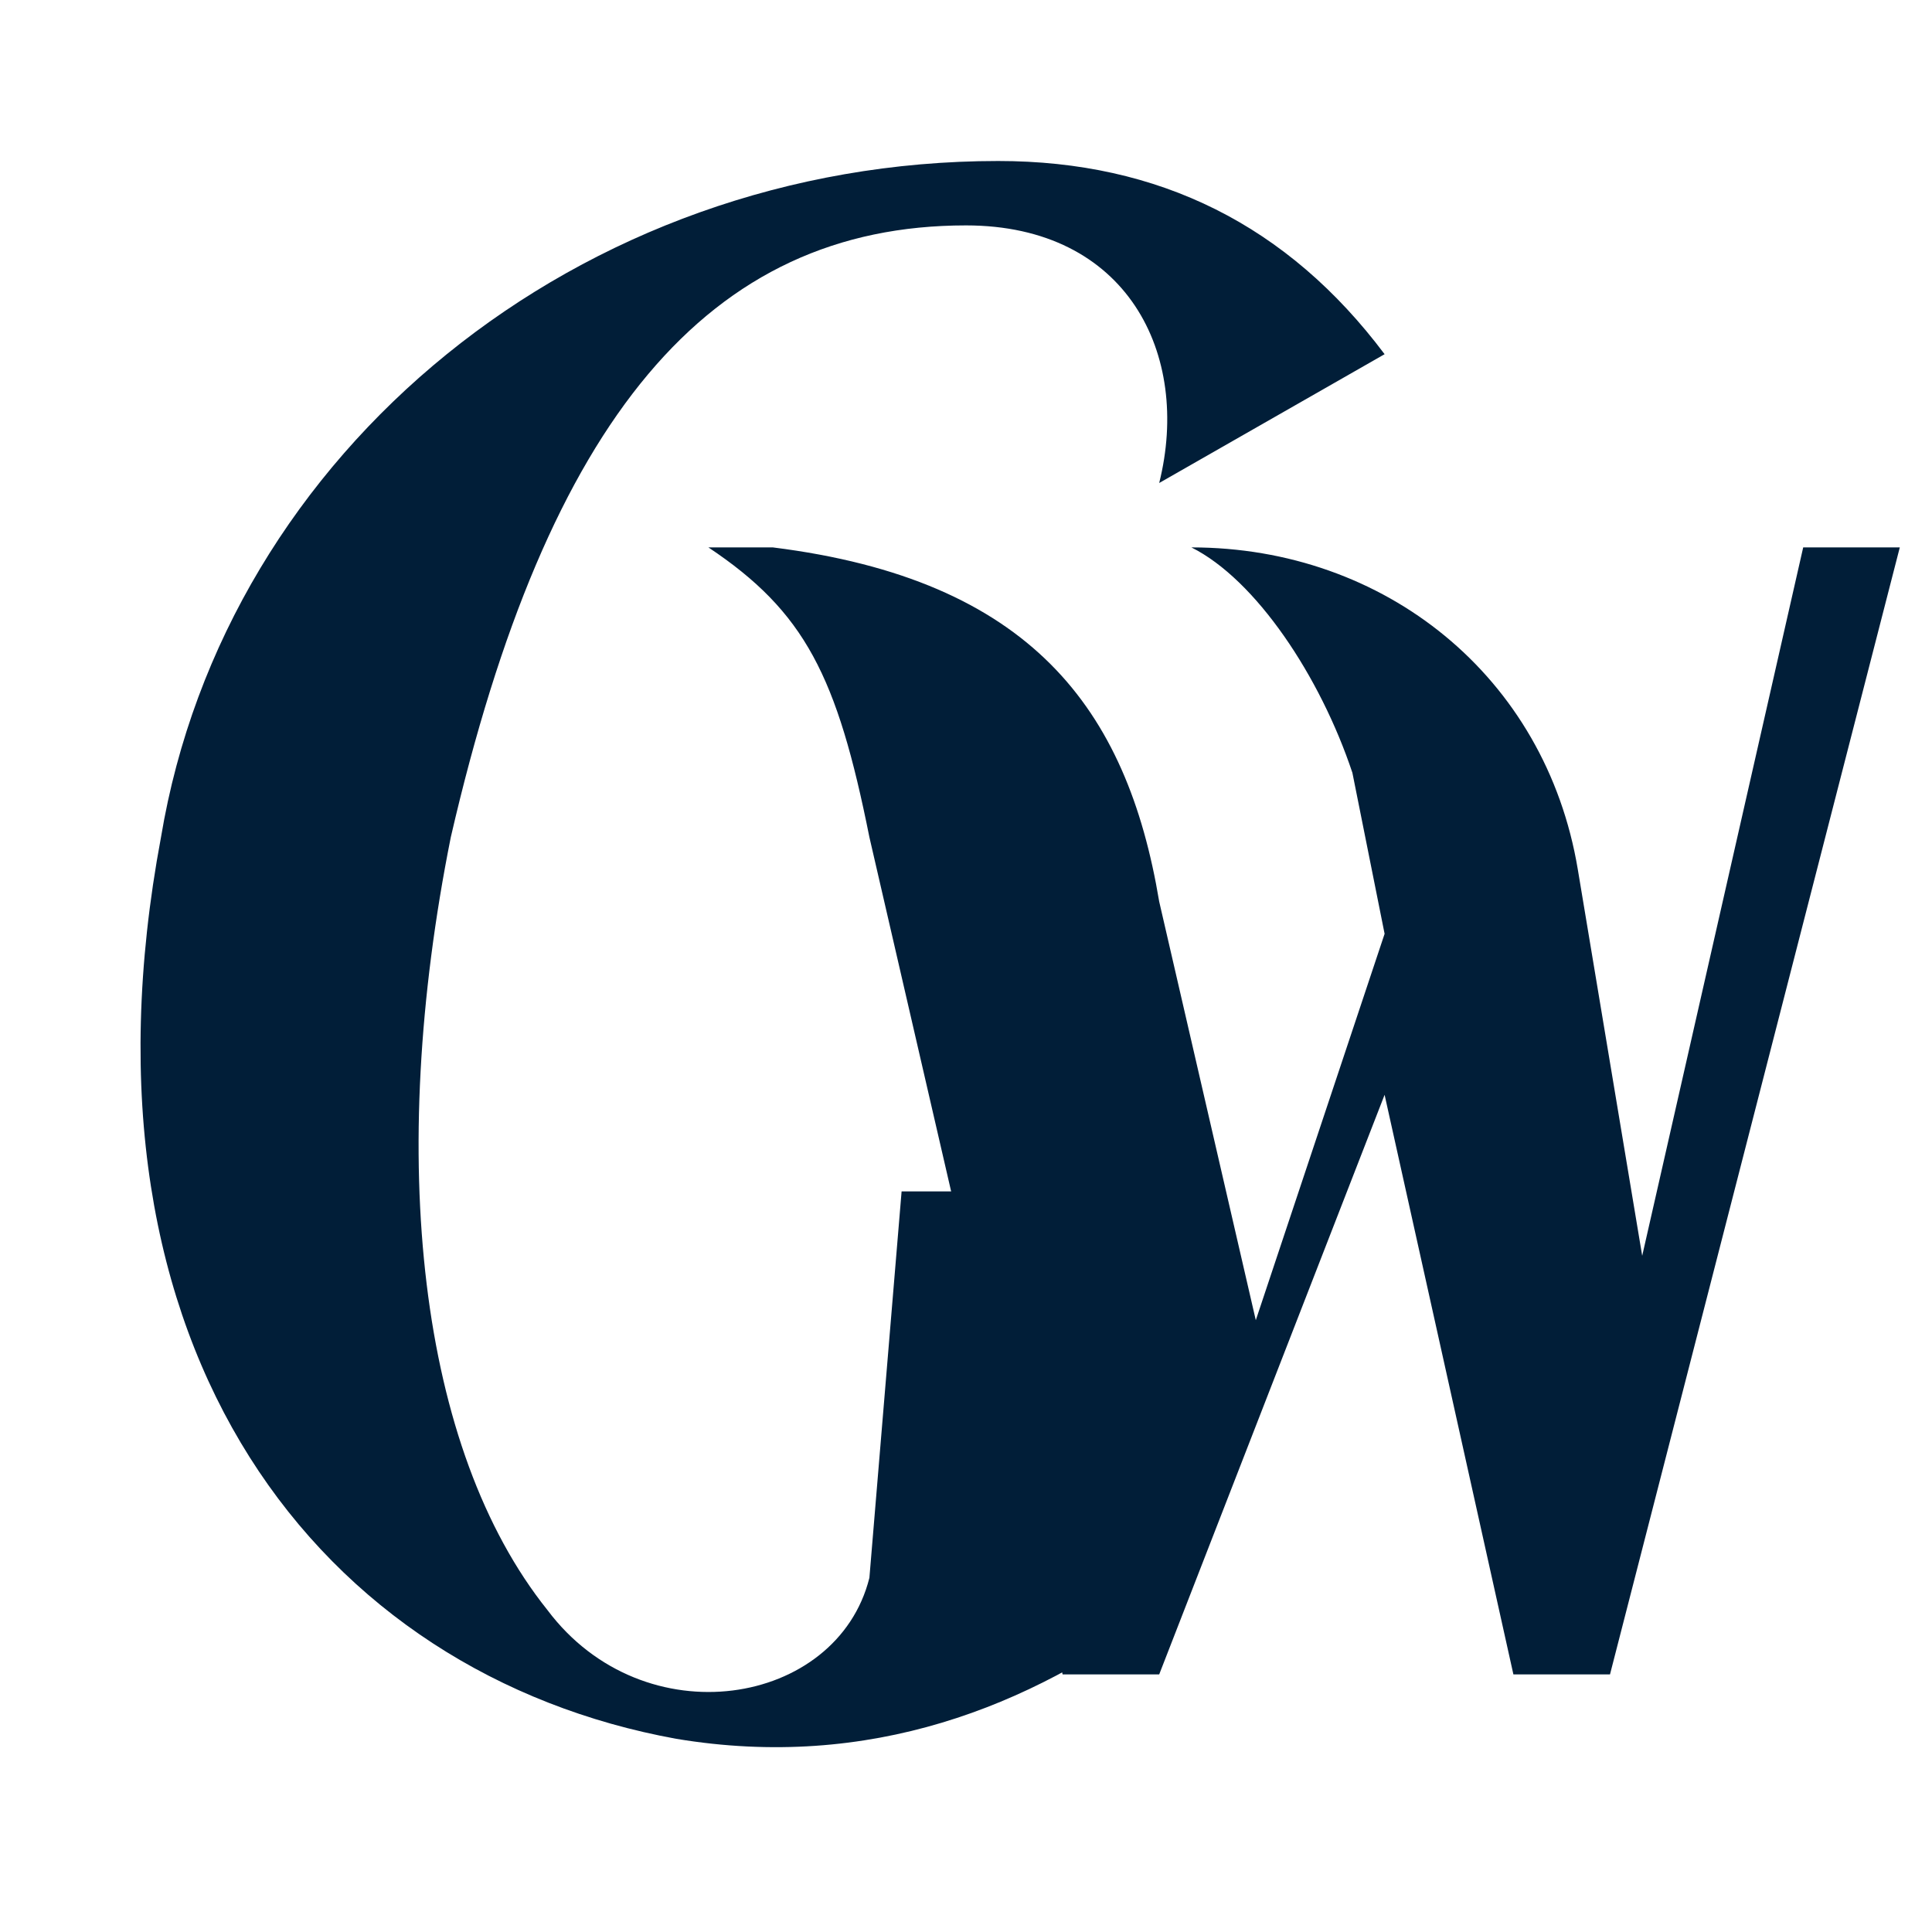
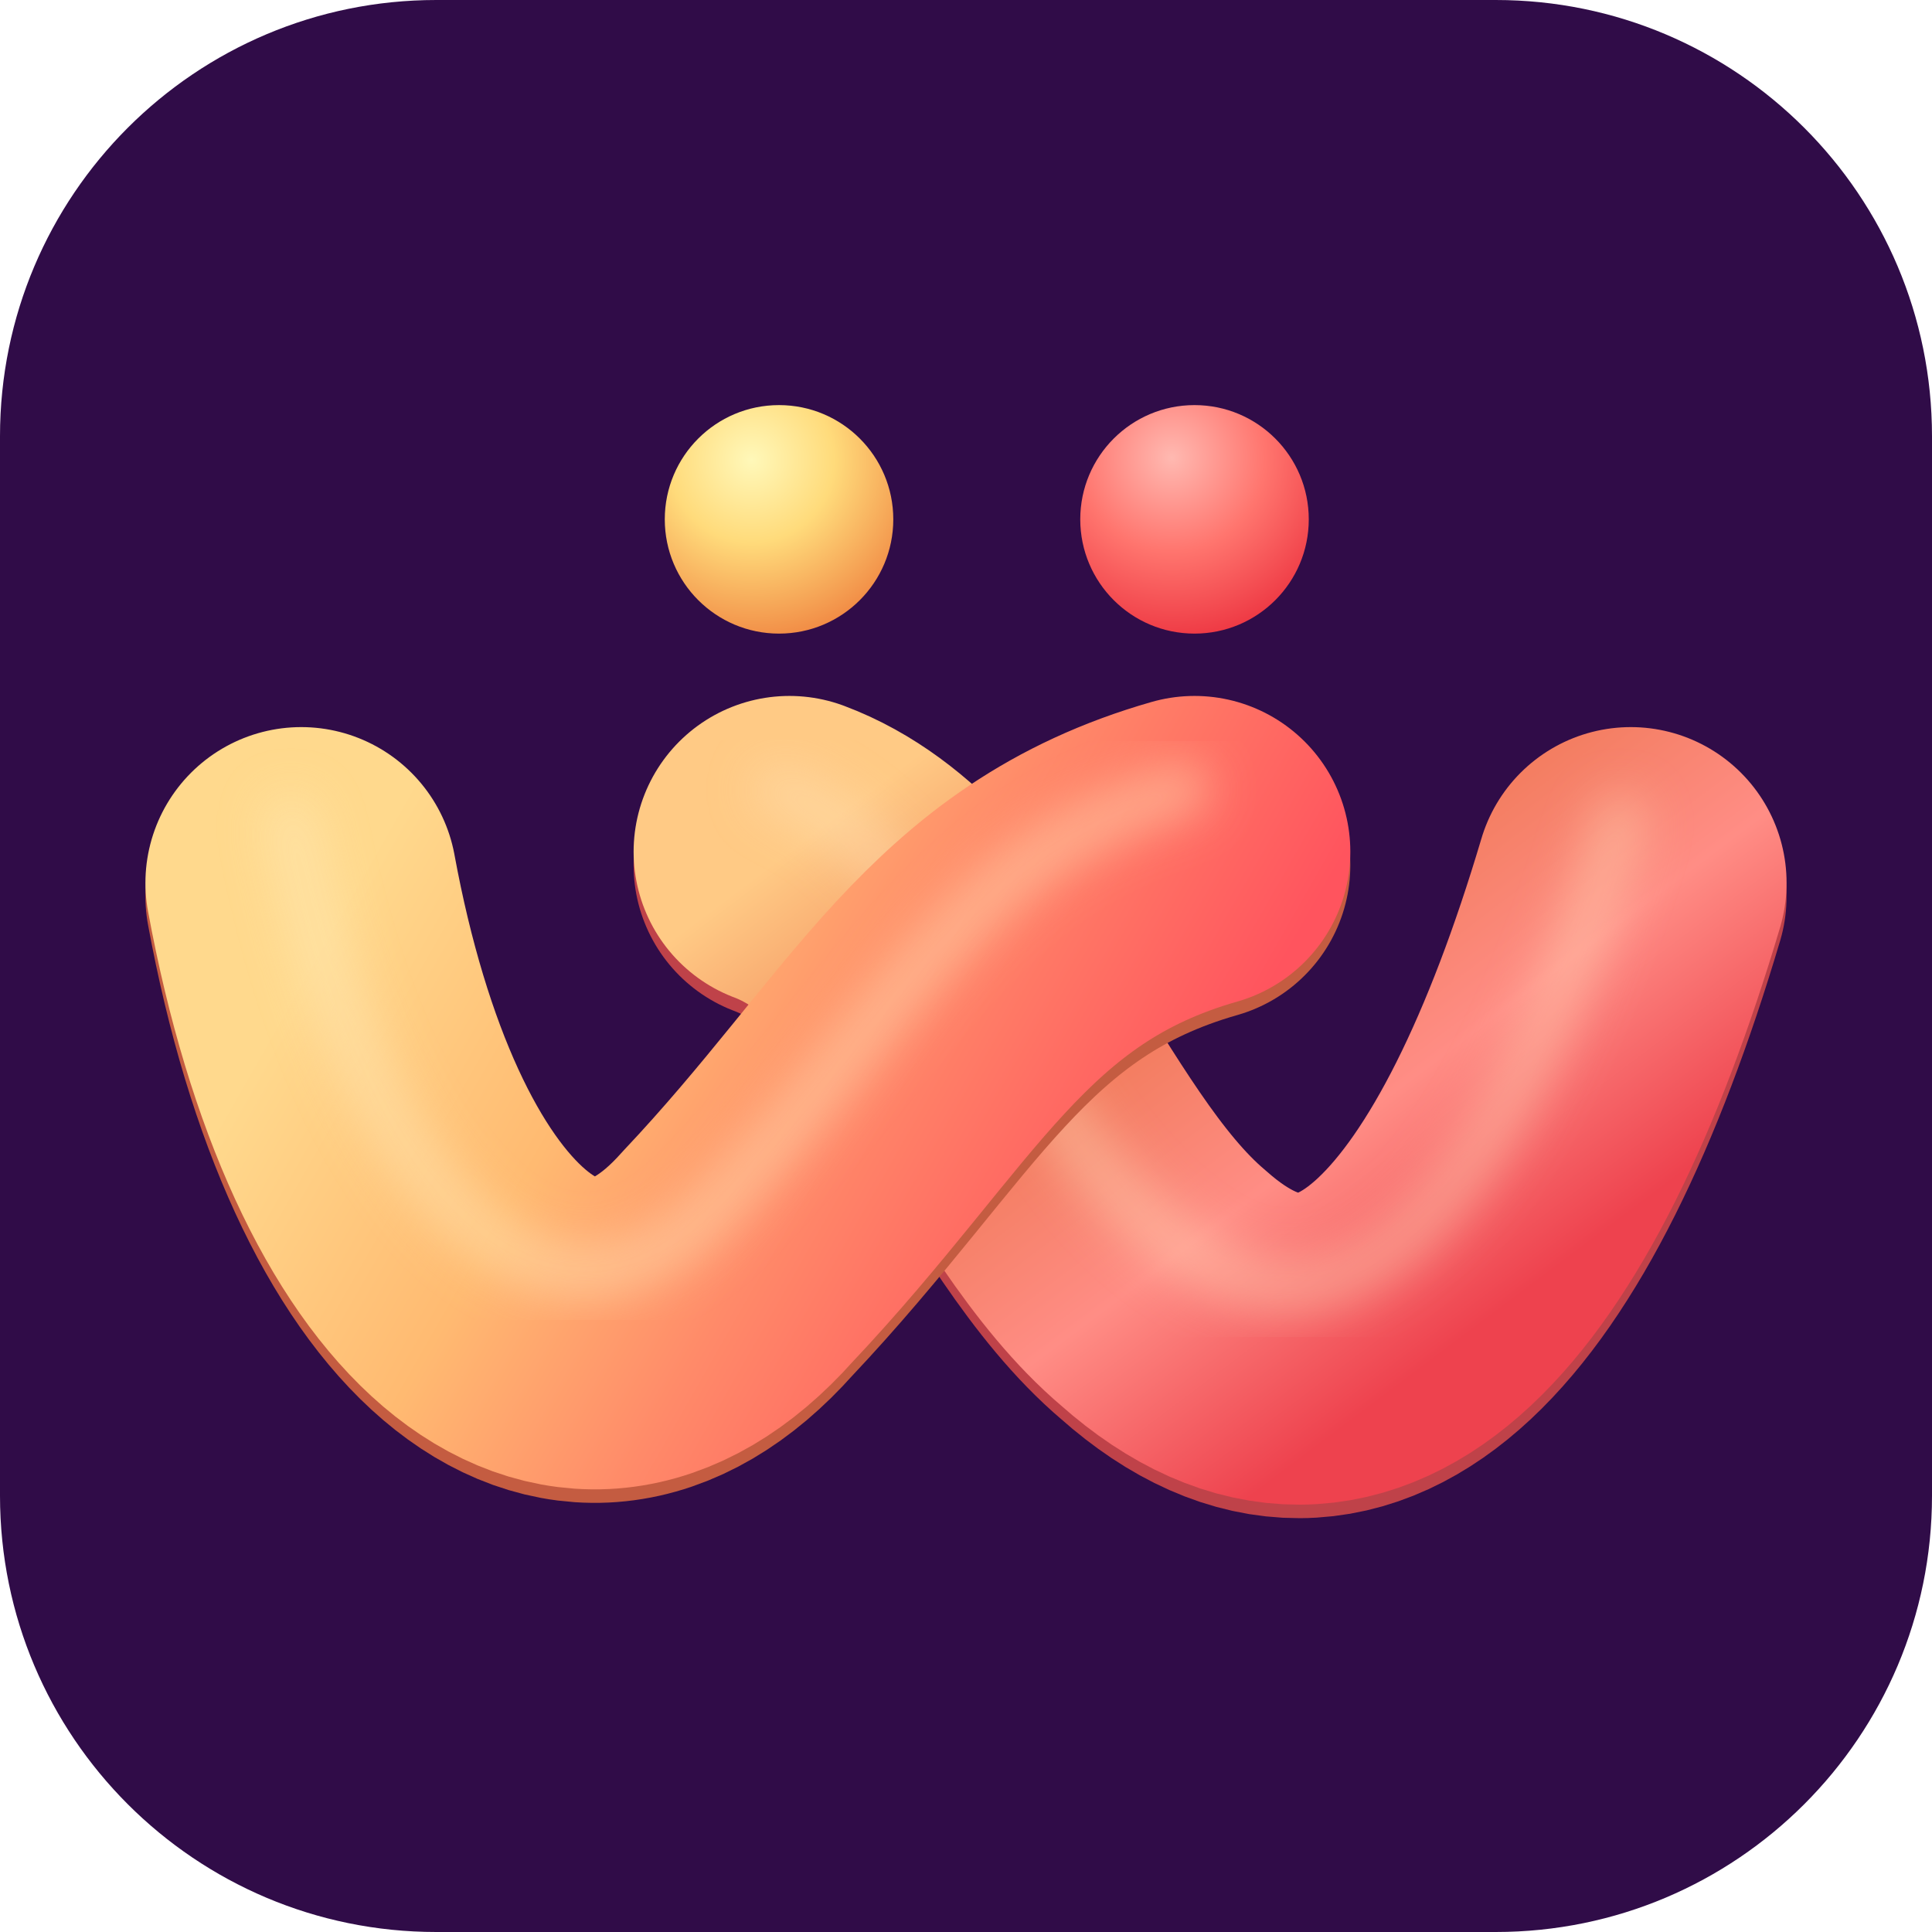
- <svg xmlns="http://www.w3.org/2000/svg" viewBox="0 0 60 60">
-   <g fill="#011e38">
-     <path d="M31 5C18 5 7 14 5 26 2 42 10 52 21 54c6 1 11-1 15-4l1-13h-9l-1 12c-1 4-7 5-10 1-4-5-5-14-3-24C17 13 22 7 30 7c5 0 7 4 6 8l7-4C40 7 36 5 31 5Z" />
-     <path d="M24 17c8 1 11 5 12 11l3 13 4-12-1-5c-1-3-3-6-5-7 6 0 11 4 12 10l2 12 5-22h3l-9 35h-3l-4-18-7 18h-3l-6-26c-1-5-2-7-5-9Z" />
+ <svg xmlns="http://www.w3.org/2000/svg" viewBox="-13 -38 186 186" role="img" aria-label="Go Winks intertwined emblem">
+   <rect x="-13" y="-38" width="186" height="186" rx="42" fill="#300c48" />
+   <defs>
+     <linearGradient id="back" x1="0" x2=".97" y1="0" y2=".76" gradientUnits="objectBoundingBox">
+       <stop stop-color="#ffca85" />
+       <stop offset=".35" stop-color="#ed754d" />
+       <stop offset=".7" stop-color="#ff8d85" />
+       <stop offset="1" stop-color="#ee424e" />
+     </linearGradient>
+     <linearGradient id="front" x1="0" x2="1" y1=".25" y2=".56">
+       <stop stop-color="#ffd98d" />
+       <stop offset=".35" stop-color="#ffba71" />
+       <stop offset=".63" stop-color="#ff8a69" />
+       <stop offset="1" stop-color="#ff545e" />
+     </linearGradient>
+     <radialGradient id="gold" cx=".38" cy=".24" r=".8">
+       <stop stop-color="#fff8b9" />
+       <stop offset=".45" stop-color="#ffdb7b" />
+       <stop offset="1" stop-color="#f18a44" />
+     </radialGradient>
+     <radialGradient id="rose" cx=".4" cy=".23" r=".82">
+       <stop stop-color="#ffb9b1" />
+       <stop offset=".5" stop-color="#ff756e" />
+       <stop offset="1" stop-color="#ed3541" />
+     </radialGradient>
+     <filter id="soft">
+       <feGaussianBlur stdDeviation="2.2" />
+     </filter>
+     <path id="right" d="M63 44 C79 50 86 75 99 86 C117 102 133 84 144 47" />
+     <path id="left" d="M16 47 C23 85 42 101 58 83 C75 65 81 50 102 44" />
+   </defs>
+   <g fill="none" stroke-linecap="round" stroke-linejoin="round">
+     <use href="#right" stroke="#bf4249" stroke-width="30" transform="translate(0 1.3)" />
+     <use href="#right" stroke="url(#back)" stroke-width="30" />
+     <use href="#right" transform="translate(-1 -6)" stroke="#ffe6c1" opacity=".37" stroke-width="5" filter="url(#soft)" />
+     <use href="#left" stroke="#c45c41" stroke-width="30" transform="translate(0 1.3)" />
+     <use href="#left" stroke="url(#front)" stroke-width="30" />
+     <use href="#left" transform="translate(-1 -6)" stroke="#ffedbf" opacity=".42" stroke-width="5" filter="url(#soft)" />
  </g>
+   <circle cx="62" cy="12" r="11" fill="url(#gold)" />
+   <circle cx="102" cy="12" r="11" fill="url(#rose)" />
</svg>
